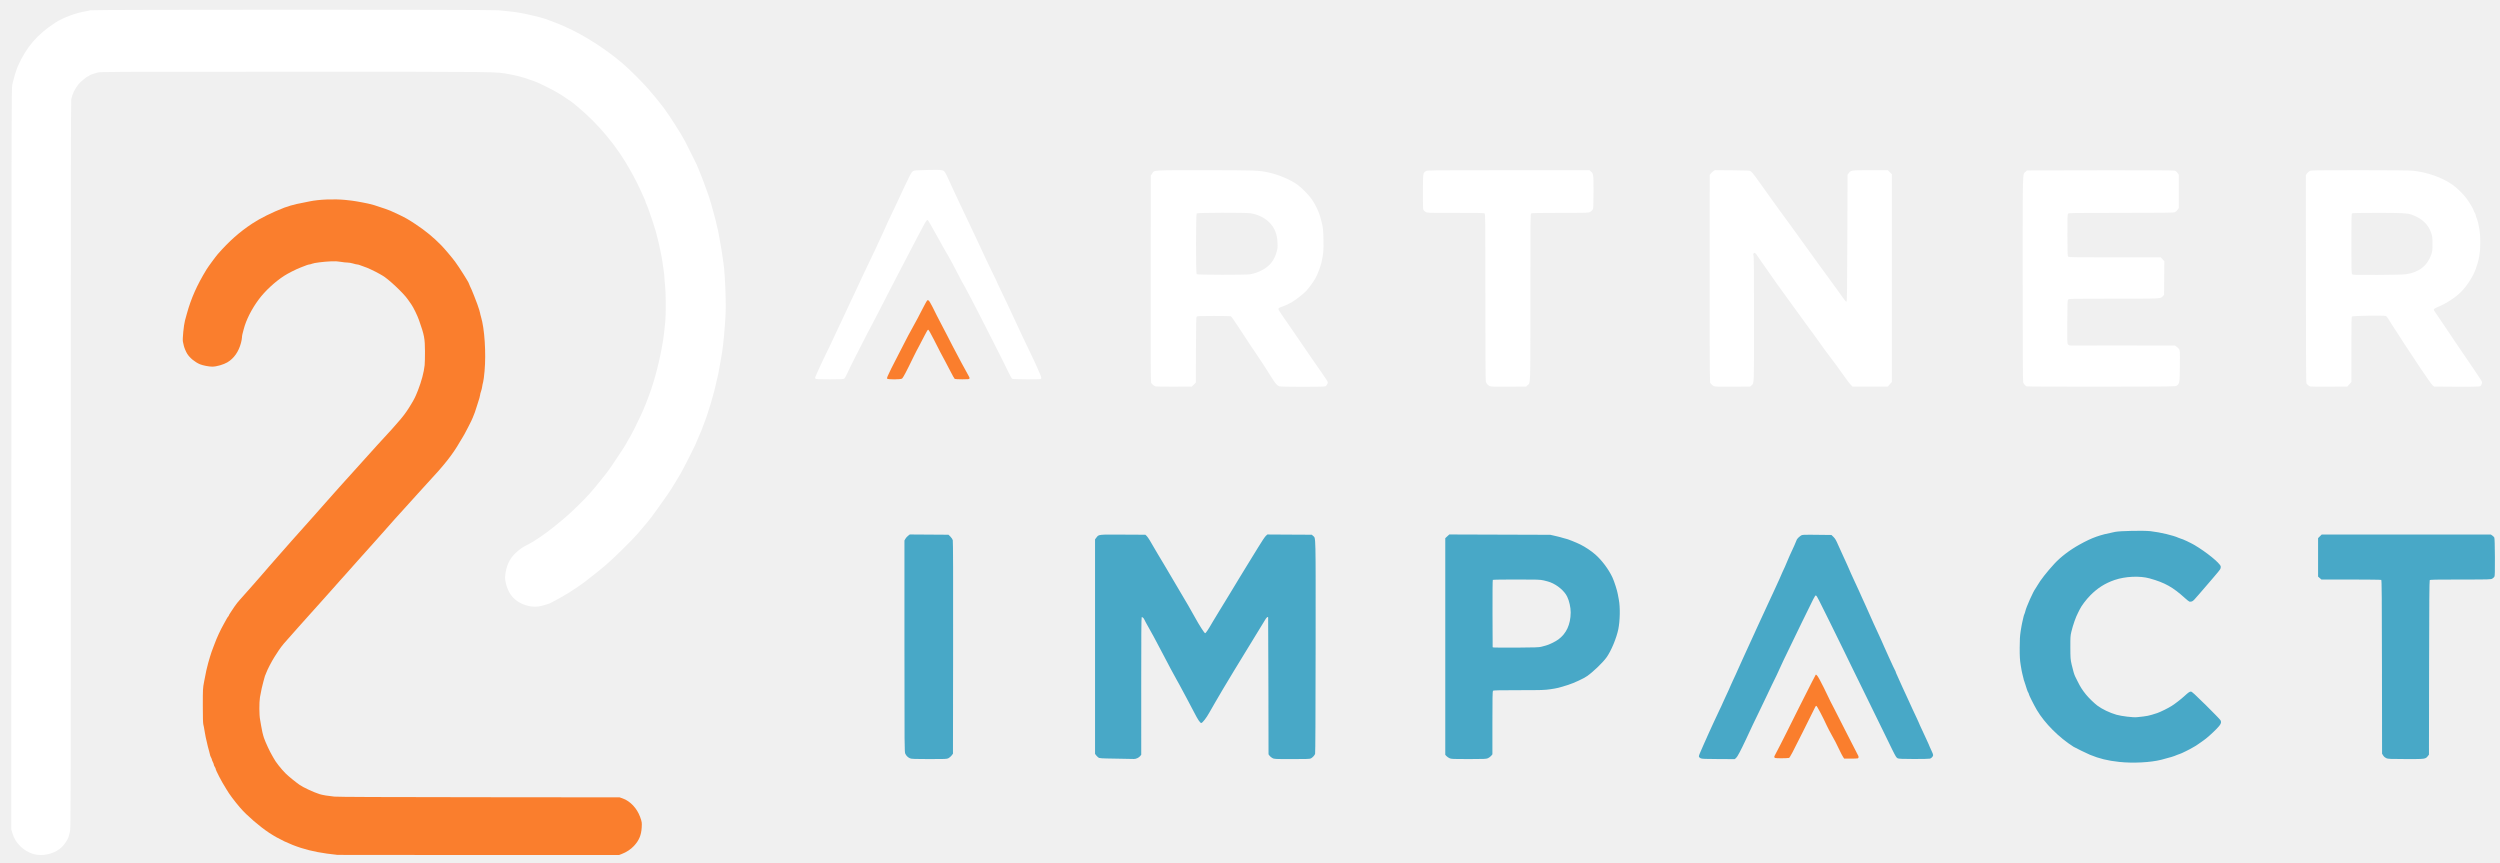
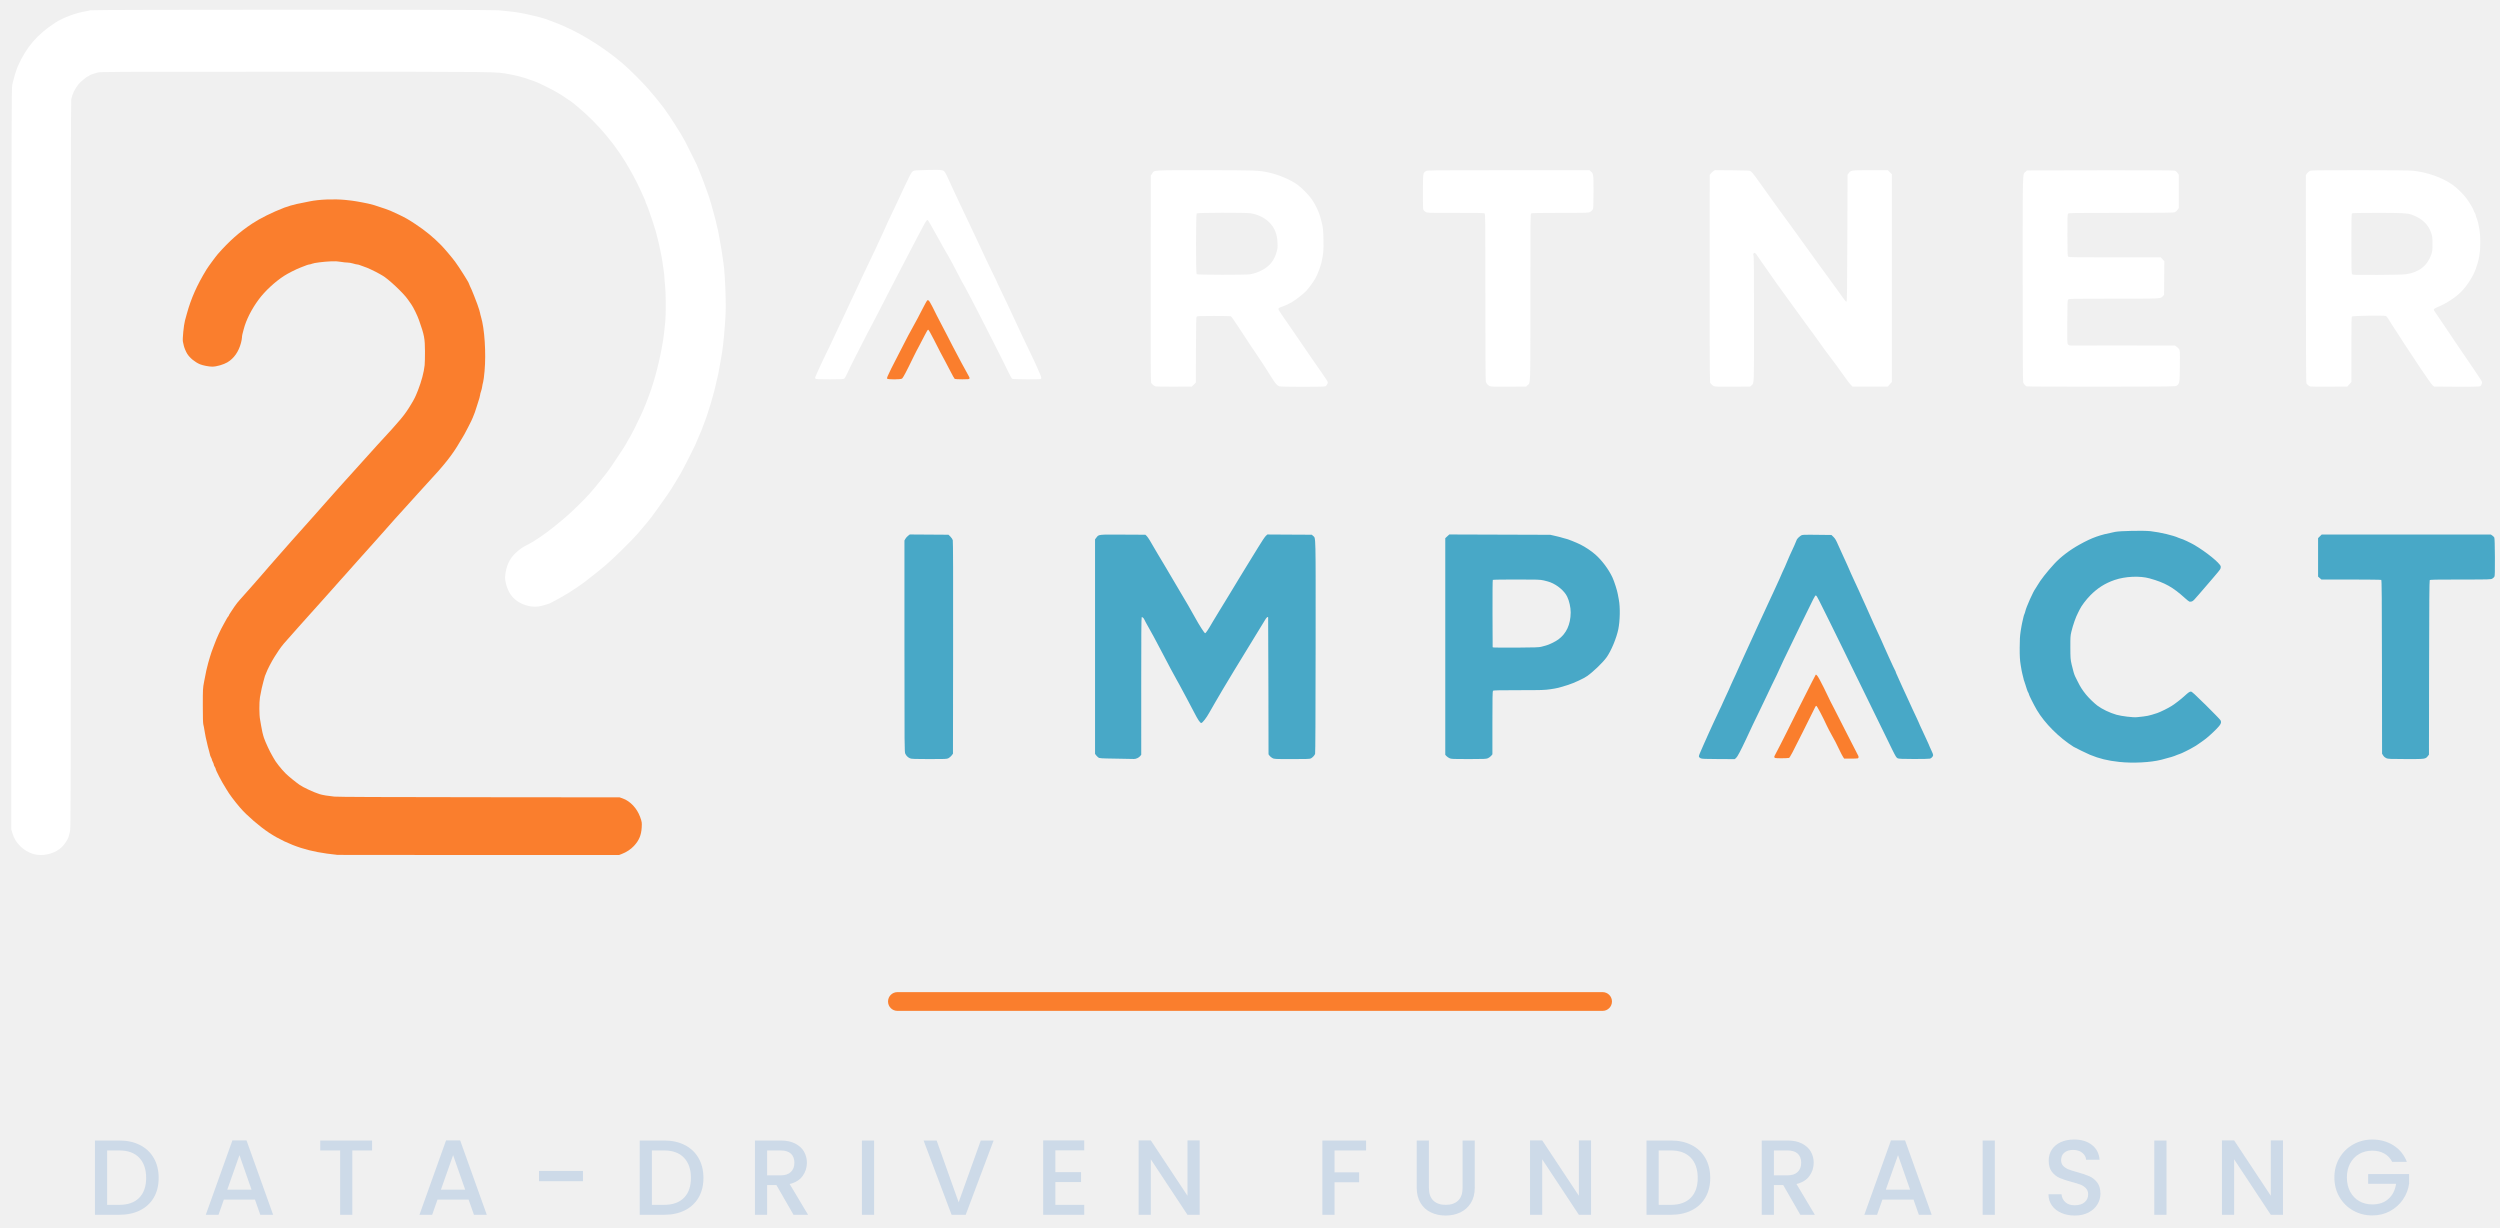
- <svg xmlns="http://www.w3.org/2000/svg" viewBox="98 278 1333 460" width="1333" height="460" role="img" aria-label="Partner2Impact">
+ <svg xmlns="http://www.w3.org/2000/svg" viewBox="98 278 1333 654.729" width="1333" height="654.729" role="img" aria-label="Partner2Impact — Data-Driven Fundraising">
  <path id="wordmark" fill="#FFFFFF" fill-rule="evenodd" d="M117.62 733.75C114.65 733.31 111.50 731.74 109.16 729.52C106.75 727.23 105.52 725.25 104.59 722.15L104.00 720.15L104.06 522.39C104.12 337.94 104.15 324.52 104.55 323.12C104.78 322.30 105.08 321.12 105.22 320.50C105.63 318.65 106.85 314.81 107.48 313.38C112.02 303.12 117.81 296.39 127.50 290.08C131.56 287.43 138.59 284.80 143.67 284.03C144.66 283.87 145.78 283.63 146.17 283.48C147.18 283.09 359.76 283.08 363.62 283.47C365.14 283.62 367.61 283.87 369.12 284.01C372.81 284.35 378.06 285.30 382.62 286.43C383.45 286.64 384.74 286.95 385.50 287.13C386.26 287.31 387.72 287.73 388.75 288.06C390.54 288.65 397.38 291.31 398.22 291.75C398.44 291.87 399.13 292.19 399.75 292.46C409.18 296.58 421.32 304.37 430.12 311.94C433.79 315.11 440.57 321.86 443.60 325.36C450.50 333.34 453.38 337.18 458.12 344.75C459.19 346.47 460.33 348.27 460.63 348.75C460.94 349.23 461.66 350.47 462.23 351.50C462.81 352.53 463.37 353.54 463.49 353.75C463.88 354.42 468.94 364.59 469.47 365.75C470.17 367.30 472.72 373.66 473.13 374.88C473.32 375.43 473.76 376.66 474.12 377.62C476.02 382.68 476.91 385.47 478.23 390.50C478.79 392.63 479.41 394.94 479.61 395.62C479.81 396.31 480.09 397.53 480.23 398.33C480.37 399.13 480.55 399.88 480.63 400.01C480.71 400.13 480.93 401.17 481.12 402.31C481.32 403.44 481.64 405.22 481.84 406.25C482.37 408.97 483.21 414.16 483.38 415.75C483.46 416.51 483.63 417.69 483.76 418.38C484.22 420.93 484.77 429.60 484.91 436.75C485.03 442.89 484.97 445.30 484.53 451.16C483.83 460.43 483.32 464.66 482.12 471.12C481.76 473.05 481.30 475.57 481.10 476.72C480.90 477.87 480.68 478.91 480.61 479.03C480.54 479.14 480.32 480.00 480.14 480.93C478.77 487.71 475.40 498.99 473.03 504.75C472.60 505.78 472.25 506.74 472.25 506.88C472.25 507.01 472.07 507.46 471.86 507.87C471.64 508.28 471.18 509.35 470.83 510.25C470.23 511.76 469.45 513.57 468.63 515.38C467.68 517.47 463.14 526.45 462.18 528.17C461.58 529.24 461.01 530.29 460.91 530.50C460.82 530.71 460.25 531.66 459.65 532.62C459.04 533.59 458.02 535.27 457.37 536.38C455.67 539.25 453.06 543.13 450.03 547.25C449.17 548.42 448.17 549.83 447.80 550.38C447.43 550.92 446.40 552.33 445.52 553.50C444.04 555.45 443.02 556.67 437.83 562.77C435.83 565.12 426.77 574.13 423.52 577.01C422.37 578.04 421.08 579.19 420.65 579.58C419.43 580.70 411.88 586.72 409.25 588.67C407.94 589.64 405.69 591.19 404.25 592.12C402.81 593.04 401.32 594.02 400.95 594.28C400.58 594.54 400.19 594.75 400.10 594.75C400.00 594.75 399.35 595.13 398.65 595.60C397.95 596.06 396.14 597.08 394.62 597.87C393.11 598.65 391.76 599.38 391.62 599.48C391.26 599.76 388.36 600.68 386.50 601.11C383.12 601.90 379.38 601.42 375.88 599.72C371.61 597.67 368.99 594.23 367.73 589.04C367.33 587.41 367.24 586.46 367.35 585.20C367.82 579.96 369.61 575.99 372.86 572.92C375.15 570.75 376.79 569.64 379.88 568.15C382.55 566.86 389.19 562.30 393.39 558.88C400.33 553.22 401.59 552.11 407.12 546.68C411.28 542.60 413.70 539.88 418.40 534.00C422.57 528.80 422.54 528.84 427.09 522.00C430.99 516.15 431.34 515.59 432.50 513.41C432.92 512.60 433.64 511.36 434.09 510.66C434.84 509.46 438.49 502.20 439.74 499.38C440.05 498.69 440.53 497.62 440.81 497.00C441.64 495.18 442.85 492.12 444.18 488.50C447.23 480.19 449.81 470.08 451.49 459.88C451.94 457.09 452.13 455.49 452.75 449.25C453.12 445.52 453.04 433.59 452.62 430.12C452.42 428.48 452.26 426.56 452.25 425.88C452.25 425.19 452.07 423.50 451.86 422.12C451.65 420.75 451.31 418.47 451.12 417.06C450.93 415.65 450.72 414.40 450.65 414.29C450.58 414.18 450.40 413.31 450.25 412.36C449.96 410.51 448.57 404.60 447.70 401.50C447.09 399.30 445.06 393.13 444.13 390.62C443.77 389.66 443.36 388.54 443.22 388.12C443.08 387.71 442.80 387.08 442.61 386.71C442.41 386.35 442.25 385.90 442.25 385.73C442.25 385.55 442.02 384.92 441.75 384.33C441.48 383.74 441.03 382.74 440.75 382.12C440.48 381.51 440.04 380.52 439.78 379.94C438.74 377.60 436.70 373.52 435.64 371.62C435.02 370.52 434.31 369.26 434.07 368.82C427.16 356.28 417.41 344.49 406.12 335.02C404.20 333.41 402.45 332.03 402.24 331.95C402.03 331.87 400.97 331.16 399.87 330.37C396.98 328.29 393.40 326.23 389.00 324.10C387.42 323.33 385.94 322.61 385.71 322.49C384.65 321.94 379.41 320.01 377.38 319.43C373.87 318.43 373.29 318.29 369.72 317.62C362.17 316.19 368.10 316.26 255.41 316.25C153.80 316.24 151.59 316.25 149.88 316.72C147.55 317.35 145.96 317.96 145.48 318.39C145.26 318.59 144.97 318.75 144.82 318.75C144.38 318.75 140.69 321.85 139.87 322.90C137.83 325.52 136.64 327.97 135.99 330.88C135.79 331.79 135.72 384.42 135.74 525.62C135.76 718.79 135.76 719.13 135.26 721.53C134.98 722.85 134.56 724.37 134.31 724.90C133.64 726.40 132.14 728.51 130.95 729.67C127.76 732.77 122.33 734.43 117.62 733.75ZM714.12 484.04C713.28 483.76 712.05 482.71 711.76 482.03C711.57 481.56 711.51 465.47 711.56 426.48L711.62 371.59L712.29 370.58C713.59 368.62 711.61 368.75 740.29 368.75C767.45 368.76 769.20 368.82 774.47 369.98C779.89 371.17 785.88 373.71 789.75 376.45C792.08 378.10 795.96 382.06 797.47 384.31C800.16 388.34 801.81 392.26 802.91 397.25C803.46 399.71 803.57 400.94 803.67 405.75C803.79 411.47 803.63 413.36 802.66 417.75C802.15 420.04 800.53 424.32 799.42 426.32C798.31 428.29 795.86 431.66 794.40 433.21C793.13 434.55 789.66 437.31 787.50 438.69C785.66 439.86 782.95 441.14 781.19 441.66C779.61 442.14 779.33 442.69 780.12 443.78C780.45 444.25 781.03 445.13 781.40 445.75C781.78 446.37 782.27 447.10 782.51 447.38C782.74 447.65 784.19 449.73 785.72 452.00C787.26 454.27 789.69 457.81 791.12 459.88C792.55 461.94 794.94 465.42 796.42 467.62C797.91 469.82 800.67 473.80 802.56 476.47C804.45 479.13 806.00 481.53 806.00 481.80C806.00 482.60 805.26 483.76 804.60 484.01C803.70 484.35 780.99 484.33 780.08 483.98C778.94 483.55 778.08 482.56 776.07 479.38C775.03 477.73 773.82 475.81 773.38 475.12C772.93 474.44 771.77 472.64 770.80 471.12C769.82 469.61 768.81 468.09 768.55 467.75C767.95 466.97 761.90 457.85 757.79 451.53C756.09 448.92 754.52 446.71 754.29 446.63C754.06 446.54 749.95 446.47 745.15 446.47C738.15 446.48 736.35 446.54 736.08 446.81C735.80 447.09 735.73 450.32 735.68 464.57L735.62 481.99L734.56 483.06L733.49 484.12L724.06 484.16C718.87 484.18 714.40 484.13 714.12 484.04ZM892.38 483.90C891.36 483.45 890.54 482.51 890.24 481.48C890.08 480.93 890.00 464.68 890.00 436.38C890.01 394.46 889.99 392.11 889.57 391.81C889.23 391.55 885.96 391.49 874.06 391.51C859.05 391.53 858.98 391.53 858.11 390.99C857.63 390.70 857.11 390.21 856.95 389.92C856.74 389.53 856.67 386.80 856.70 380.14C856.75 369.99 856.72 370.22 858.33 369.24C859.11 368.76 859.95 368.75 902.29 368.75L945.46 368.75L946.20 369.37C947.64 370.58 947.70 371.02 947.66 380.50C947.63 388.45 947.59 389.18 947.16 389.81C946.91 390.18 946.33 390.72 945.88 391.00C945.09 391.49 944.67 391.50 930.02 391.50C920.12 391.50 914.80 391.59 914.48 391.76C914.01 392.01 914.00 392.78 914.00 436.52C914.00 485.20 914.11 481.88 912.51 483.38L911.72 484.12L902.42 484.18C895.05 484.23 892.97 484.17 892.38 483.90ZM1011.86 483.90C1011.44 483.72 1010.81 483.22 1010.46 482.80L1009.82 482.04L1009.67 475.21C1009.60 471.45 1009.55 446.53 1009.58 419.83L1009.62 371.29L1010.15 370.58C1010.44 370.19 1011.05 369.62 1011.51 369.30L1012.36 368.73L1021.62 368.80C1030.22 368.87 1030.92 368.91 1031.57 369.35C1032.27 369.82 1034.60 372.91 1039.14 379.38C1039.82 380.34 1041.33 382.46 1042.50 384.08C1043.67 385.70 1045.24 387.90 1046.00 388.97C1047.76 391.45 1051.71 396.85 1052.40 397.71C1052.84 398.25 1060.04 408.24 1062.80 412.12C1063.19 412.68 1064.13 413.97 1064.88 415.00C1065.64 416.03 1066.44 417.16 1066.68 417.50C1067.11 418.14 1069.58 421.53 1071.87 424.62C1072.59 425.59 1074.17 427.76 1075.40 429.46C1076.62 431.15 1078.05 433.12 1078.57 433.83C1079.09 434.54 1080.11 435.97 1080.83 437.00C1081.55 438.03 1082.31 438.88 1082.51 438.88C1082.83 438.88 1082.89 434.55 1083.00 405.00L1083.12 371.12L1083.73 370.32C1084.90 368.76 1084.99 368.75 1095.26 368.75L1104.57 368.75L1105.66 369.84L1106.75 370.93L1106.75 426.29L1106.75 481.64L1105.66 482.88L1104.56 484.12L1095.16 484.12L1085.76 484.12L1084.89 483.25C1084.41 482.77 1083.25 481.29 1082.32 479.96C1079.90 476.50 1074.83 469.57 1073.76 468.25C1073.26 467.63 1072.29 466.35 1071.61 465.40C1070.93 464.45 1069.98 463.13 1069.50 462.48C1069.02 461.82 1067.33 459.47 1065.75 457.25C1064.17 455.03 1061.62 451.55 1060.08 449.51C1058.54 447.46 1056.12 444.12 1054.69 442.08C1053.26 440.04 1051.18 437.18 1050.08 435.72C1048.26 433.32 1042.73 425.54 1039.70 421.12C1039.05 420.16 1037.94 418.59 1037.24 417.62C1036.55 416.66 1035.56 415.23 1035.05 414.44C1034.02 412.84 1033.59 412.56 1033.04 413.11C1032.73 413.41 1032.72 413.60 1032.96 414.13C1033.18 414.61 1033.25 423.08 1033.25 448.15C1033.25 484.39 1033.34 482.14 1031.88 483.50L1031.21 484.12L1021.92 484.18C1014.57 484.23 1012.47 484.17 1011.86 483.90ZM1178.62 484.01C1177.94 483.73 1177.09 482.77 1176.77 481.92C1176.58 481.43 1176.50 464.68 1176.50 426.60C1176.50 366.84 1176.39 371.13 1177.99 369.62L1178.78 368.88L1217.70 368.80C1244.24 368.75 1256.91 368.81 1257.53 368.99C1258.15 369.17 1258.64 369.56 1259.09 370.24L1259.75 371.24L1259.75 380.06L1259.75 388.88L1259.10 389.84C1258.74 390.37 1258.07 390.95 1257.61 391.15C1256.90 391.44 1252.30 391.50 1228.92 391.50C1202.71 391.50 1201.06 391.53 1200.70 391.94C1200.37 392.32 1200.32 393.87 1200.35 403.46C1200.37 414.06 1200.40 414.56 1200.85 414.89C1201.25 415.18 1205.22 415.24 1225.72 415.22L1250.11 415.20L1251.06 416.23L1252.02 417.25L1251.95 426.23L1251.88 435.21L1251.25 435.88C1249.90 437.32 1251.31 437.25 1225.26 437.25C1202.34 437.25 1201.23 437.27 1200.79 437.71C1200.37 438.13 1200.33 438.91 1200.28 449.69C1200.22 461.17 1200.22 461.22 1200.75 461.75C1201.11 462.11 1201.55 462.27 1202.08 462.23C1202.52 462.20 1215.21 462.19 1230.28 462.21L1257.68 462.25L1258.50 462.81C1258.96 463.12 1259.56 463.69 1259.85 464.08C1260.36 464.77 1260.37 465.00 1260.30 473.08C1260.22 482.18 1260.16 482.52 1258.67 483.61C1257.96 484.12 1257.94 484.13 1218.54 484.17C1196.86 484.20 1178.90 484.13 1178.62 484.01ZM1329.75 484.07C1329.11 483.82 1328.14 482.99 1327.82 482.42C1327.59 482.00 1327.52 469.48 1327.51 426.60L1327.50 371.32L1328.06 370.50C1328.37 370.05 1329.02 369.47 1329.50 369.21C1330.33 368.77 1331.53 368.75 1356.02 368.75C1372.45 368.75 1382.64 368.85 1384.39 369.02C1392.04 369.77 1400.17 372.62 1405.62 376.46C1408.10 378.20 1411.46 381.51 1413.28 384.00C1414.80 386.09 1417.00 389.80 1417.00 390.30C1417.00 390.48 1417.23 390.96 1417.50 391.38C1417.77 391.79 1418.00 392.29 1418.00 392.50C1418.00 392.70 1418.21 393.43 1418.48 394.12C1419.85 397.74 1420.49 401.89 1420.50 407.11C1420.50 412.55 1419.82 416.64 1418.13 421.25C1416.61 425.39 1413.70 430.01 1410.51 433.35C1407.49 436.49 1402.50 439.76 1397.69 441.76C1395.55 442.65 1395.34 443.02 1396.27 444.21C1396.56 444.58 1397.49 445.94 1398.34 447.25C1399.20 448.56 1400.33 450.24 1400.87 451.00C1401.73 452.22 1406.48 459.27 1407.12 460.30C1407.26 460.52 1407.94 461.53 1408.64 462.54C1411.99 467.41 1414.71 471.40 1415.50 472.61C1415.98 473.35 1417.28 475.26 1418.38 476.86C1419.47 478.46 1420.65 480.23 1420.98 480.80C1421.55 481.77 1421.56 481.87 1421.21 482.84C1420.88 483.73 1420.70 483.89 1419.85 484.07C1419.32 484.18 1413.70 484.24 1407.36 484.20L1395.85 484.12L1395.08 483.50C1394.66 483.16 1391.80 479.11 1388.72 474.51C1385.64 469.91 1383.07 466.03 1383.00 465.89C1382.93 465.74 1382.31 464.80 1381.62 463.78C1380.94 462.77 1380.26 461.76 1380.12 461.53C1379.56 460.63 1378.84 459.51 1377.37 457.25C1373.49 451.31 1372.03 449.04 1371.38 447.92C1371.00 447.25 1370.40 446.61 1370.06 446.48C1369.10 446.11 1352.59 446.36 1352.12 446.75C1351.80 447.02 1351.75 449.30 1351.75 464.38L1351.75 481.70L1350.65 482.91L1349.56 484.12L1339.84 484.17C1334.50 484.20 1329.96 484.16 1329.75 484.07ZM532.75 479.87C532.48 479.55 532.63 479.07 533.57 477.06C534.20 475.72 535.11 473.73 535.58 472.62C536.06 471.52 537.29 468.94 538.31 466.88C540.26 462.95 540.63 462.17 543.37 456.25C545.06 452.61 546.00 450.63 548.59 445.18C549.37 443.57 550.00 442.20 550.00 442.14C550.00 442.08 550.91 440.14 552.02 437.83C553.13 435.52 554.24 433.18 554.49 432.62C556.55 428.09 559.75 421.29 562.60 415.42C563.92 412.70 565.00 410.43 565.00 410.38C565.00 410.33 565.57 409.07 566.27 407.58C566.97 406.09 567.80 404.31 568.12 403.62C568.43 402.94 569.04 401.62 569.47 400.70C569.90 399.78 570.25 398.97 570.25 398.91C570.25 398.78 572.23 394.53 574.00 390.88C574.66 389.50 575.55 387.64 575.96 386.75C578.57 381.07 581.88 374.08 583.12 371.64C583.80 370.29 584.37 369.50 584.88 369.21C585.53 368.83 586.59 368.75 592.69 368.63C600.69 368.47 601.05 368.53 602.06 370.17C602.38 370.69 603.01 371.97 603.47 373.00C604.40 375.12 604.69 375.78 606.51 379.62C608.20 383.21 609.22 385.39 610.44 388.00C610.99 389.17 612.17 391.64 613.06 393.50C613.96 395.36 615.43 398.45 616.32 400.38C617.22 402.30 618.68 405.39 619.56 407.25C621.50 411.30 622.06 412.50 623.75 416.25C624.47 417.83 625.76 420.53 626.63 422.25C628.20 425.37 630.25 429.70 630.25 429.91C630.25 430.02 633.01 435.78 635.14 440.12C635.74 441.36 636.90 443.84 637.72 445.62C640.46 451.64 644.67 460.58 647.37 466.12C648.84 469.15 650.50 472.69 651.05 474.00C651.60 475.31 652.32 476.98 652.65 477.72C653.35 479.28 653.40 479.89 652.85 480.10C652.15 480.37 638.25 480.27 637.73 479.99C637.47 479.85 636.61 478.36 635.82 476.68C635.03 475.00 633.27 471.43 631.90 468.75C630.54 466.07 627.60 460.27 625.38 455.88C623.16 451.48 620.60 446.47 619.70 444.75C618.81 443.03 616.92 439.39 615.52 436.66C614.12 433.94 612.69 431.25 612.34 430.69C611.43 429.25 610.79 428.05 607.81 422.25C606.36 419.43 604.74 416.41 604.21 415.54C603.68 414.66 603.25 413.89 603.25 413.83C603.25 413.76 603.04 413.40 602.78 413.04C602.53 412.67 601.84 411.48 601.25 410.38C600.66 409.27 599.16 406.57 597.91 404.38C596.67 402.18 595.06 399.32 594.34 398.03C593.62 396.74 592.92 395.57 592.78 395.43C592.35 395.00 591.83 395.65 590.33 398.47C589.56 399.93 588.04 402.79 586.95 404.83C585.87 406.88 583.78 410.87 582.32 413.71C580.86 416.55 579.23 419.66 578.71 420.62C578.18 421.59 576.83 424.18 575.72 426.38C574.60 428.57 572.97 431.73 572.09 433.38C571.22 435.02 569.03 439.30 567.22 442.88C565.42 446.45 563.52 450.11 563.00 451.00C562.14 452.50 560.14 456.36 553.58 469.25C552.21 471.93 550.54 475.35 549.87 476.84C549.19 478.33 548.41 479.71 548.14 479.90C547.74 480.18 546.20 480.25 540.35 480.25C534.13 480.25 533.01 480.19 532.75 479.87ZM1380.88 424.23C1387.84 423.19 1392.28 419.71 1394.37 413.66C1394.93 412.03 1395.00 411.45 1395.00 408.08C1395.00 404.74 1394.93 404.10 1394.37 402.39C1392.82 397.63 1389.38 394.39 1383.75 392.41C1381.57 391.64 1378.74 391.50 1365.53 391.50C1355.61 391.50 1352.28 391.57 1352.05 391.80C1351.82 392.03 1351.75 395.94 1351.75 407.87C1351.75 420.88 1351.81 423.73 1352.10 424.13C1352.43 424.61 1352.76 424.62 1365.66 424.58C1374.36 424.54 1379.56 424.42 1380.88 424.23ZM764.64 424.24C769.30 423.41 773.73 420.95 776.03 417.89C777.28 416.24 778.12 414.46 778.76 412.10C779.21 410.45 779.28 409.68 779.17 407.38C778.98 403.25 777.87 400.10 775.70 397.56C773.06 394.46 769.31 392.45 764.84 391.72C762.29 391.31 736.59 391.37 736.08 391.79C735.62 392.17 735.59 423.74 736.05 424.20C736.44 424.59 762.43 424.63 764.64 424.24Z" />
  <path id="impact" fill="#48A8C7" fill-rule="evenodd" d="M1228.03 684.26C1221.78 683.58 1217.36 682.50 1212.38 680.45C1210.93 679.85 1204.36 676.66 1203.63 676.19C1195.83 671.25 1188.18 663.58 1184.04 656.56C1182.48 653.90 1179.75 648.46 1179.75 648.00C1179.75 647.78 1179.64 647.49 1179.51 647.36C1179.24 647.09 1178.44 644.86 1177.86 642.79C1177.66 642.06 1177.40 641.27 1177.28 641.04C1177.16 640.81 1176.99 640.17 1176.89 639.62C1176.79 639.08 1176.56 638.12 1176.36 637.50C1176.17 636.88 1175.76 634.74 1175.45 632.75C1174.99 629.78 1174.89 628.11 1174.90 623.50C1174.91 618.97 1175.01 617.17 1175.46 614.25C1175.77 612.26 1176.18 610.06 1176.37 609.38C1176.56 608.69 1176.80 607.67 1176.89 607.12C1176.99 606.58 1177.21 605.84 1177.38 605.50C1177.55 605.16 1177.77 604.48 1177.88 604.00C1178.35 601.75 1182.18 593.19 1183.36 591.75C1183.53 591.54 1183.98 590.81 1184.37 590.12C1185.87 587.44 1189.43 582.89 1193.41 578.57C1196.75 574.94 1201.62 571.24 1206.88 568.33C1213.60 564.61 1217.42 563.25 1225.75 561.60C1228.49 561.05 1241.07 560.81 1244.69 561.23C1249.96 561.84 1256.77 563.46 1259.64 564.78C1260.20 565.04 1260.78 565.25 1260.92 565.25C1261.43 565.25 1266.15 567.46 1268.09 568.61C1274.49 572.40 1281.66 578.23 1282.08 579.98C1282.16 580.31 1282.07 580.93 1281.89 581.35C1281.71 581.78 1279.73 584.21 1277.50 586.75C1275.26 589.29 1272.10 592.98 1270.46 594.93C1268.17 597.66 1267.29 598.54 1266.67 598.70C1266.23 598.82 1265.67 598.86 1265.43 598.80C1265.18 598.74 1264.11 597.90 1263.05 596.93C1256.59 591.07 1252.35 588.69 1244.25 586.42C1238.99 584.94 1231.21 585.29 1225.50 587.25C1220.40 589.01 1216.48 591.49 1212.60 595.40C1210.27 597.76 1207.77 601.08 1206.85 603.05C1206.64 603.50 1206.25 604.27 1206.00 604.75C1204.82 606.96 1203.38 611.06 1202.47 614.75C1201.94 616.92 1201.89 617.65 1201.91 623.25C1201.93 628.90 1201.98 629.60 1202.58 632.25C1203.23 635.16 1204.02 637.84 1204.47 638.67C1204.60 638.92 1205.21 640.14 1205.82 641.38C1207.20 644.19 1208.31 645.92 1210.24 648.32C1211.59 650.01 1214.61 652.94 1216.25 654.18C1218.78 656.09 1222.97 658.10 1226.50 659.10C1229.20 659.87 1235.36 660.61 1237.36 660.41C1242.97 659.85 1243.63 659.72 1248.25 658.20C1249.94 657.64 1254.17 655.54 1256.05 654.33C1257.90 653.14 1260.97 650.76 1262.58 649.28C1264.80 647.23 1265.49 646.75 1266.21 646.75C1266.71 646.75 1268.42 648.31 1274.24 654.06C1278.30 658.08 1281.78 661.67 1281.97 662.04C1282.63 663.30 1282.18 664.28 1279.80 666.71C1277.46 669.10 1274.38 671.83 1272.83 672.86C1272.30 673.21 1271.09 674.06 1270.13 674.75C1269.16 675.44 1268.30 676.00 1268.20 676.00C1268.10 676.00 1267.61 676.28 1267.11 676.62C1266.09 677.31 1260.65 680.00 1260.26 680.00C1260.13 680.00 1259.53 680.21 1258.94 680.47C1256.97 681.33 1255.48 681.78 1250.39 683.10C1244.78 684.55 1235.26 685.04 1228.03 684.26ZM583.25 682.35C582.12 681.86 581.32 681.10 580.73 679.95C580.26 679.04 580.25 677.57 580.25 622.61L580.25 566.19L580.77 565.28C581.05 564.78 581.69 564.06 582.19 563.68L583.10 562.98L593.41 563.05L603.73 563.12L604.75 564.12C605.31 564.67 605.88 565.51 606.02 566.00C606.19 566.58 606.25 585.71 606.20 623.38L606.12 679.88L605.40 680.83C604.99 681.35 604.24 682.00 603.72 682.27C602.83 682.72 602.18 682.75 593.45 682.74C585.69 682.73 583.98 682.67 583.25 682.35ZM693.08 682.51C684.70 682.38 684.25 682.35 683.60 681.86C683.22 681.58 682.67 681.03 682.39 680.65L681.88 679.96L681.88 622.77L681.88 565.59L682.58 564.67C683.91 562.92 683.41 562.98 696.73 563.06L708.71 563.12L709.38 563.75C709.75 564.09 710.50 565.16 711.06 566.12C713.28 569.98 717.16 576.53 718.83 579.25C719.79 580.83 722.02 584.60 723.77 587.62C725.52 590.65 727.55 594.08 728.27 595.25C729.64 597.46 733.42 604.00 735.19 607.25C737.44 611.36 740.18 615.62 740.57 615.62C740.95 615.62 742.26 613.68 744.52 609.73C745.04 608.82 746.50 606.40 747.77 604.35C749.04 602.30 750.62 599.73 751.28 598.62C752.86 595.97 754.18 593.80 755.27 592.06C755.76 591.27 757.27 588.77 758.63 586.50C759.98 584.23 762.16 580.69 763.45 578.62C764.75 576.56 767.21 572.57 768.91 569.75C770.61 566.93 772.40 564.26 772.88 563.81L773.76 562.99L785.61 563.06L797.46 563.12L798.14 563.75C799.62 565.12 799.53 561.00 799.49 622.70C799.46 658.19 799.36 679.59 799.21 679.99C798.91 680.79 797.83 681.94 796.95 682.40C796.40 682.68 794.48 682.75 786.82 682.75C777.51 682.74 777.36 682.73 776.40 682.18C775.86 681.88 775.19 681.31 774.90 680.92L774.38 680.21L774.31 643.79C774.27 623.76 774.21 607.27 774.17 607.14C774.01 606.65 773.26 607.27 772.61 608.42C772.23 609.08 770.49 611.93 768.74 614.75C767.00 617.57 764.10 622.29 762.32 625.25C760.53 628.21 757.56 633.07 755.72 636.06C753.88 639.05 751.38 643.22 750.16 645.31C748.93 647.41 747.07 650.59 746.02 652.38C744.96 654.16 743.51 656.70 742.78 658.02C741.28 660.76 739.14 663.50 738.51 663.50C737.90 663.50 736.69 661.70 734.76 657.92C733.84 656.11 731.96 652.54 730.58 650.00C729.20 647.46 727.53 644.36 726.88 643.12C726.22 641.89 725.60 640.76 725.49 640.62C725.18 640.21 720.07 630.65 717.81 626.25C716.64 623.98 715.14 621.14 714.47 619.94C713.80 618.74 713.25 617.71 713.25 617.64C713.25 617.58 712.14 615.58 710.79 613.20C709.43 610.82 708.25 608.64 708.16 608.35C707.95 607.69 707.12 606.92 706.76 607.04C706.56 607.10 706.49 617.53 706.50 643.78L706.51 680.42L705.96 681.12C705.29 681.98 703.63 682.76 702.62 682.69C702.21 682.66 697.92 682.58 693.08 682.51ZM870.88 682.28C870.33 682.02 869.59 681.51 869.25 681.14L868.62 680.46L868.62 622.71L868.62 564.96L869.69 563.97L870.76 562.98L897.69 563.07L924.62 563.16L927.50 563.81C929.08 564.17 930.87 564.64 931.47 564.86C932.07 565.07 932.72 565.25 932.90 565.25C933.46 565.25 938.47 567.24 940.62 568.32C943.34 569.67 946.41 571.73 948.63 573.67C952.13 576.74 955.71 581.53 957.73 585.84C958.73 587.99 960.29 592.85 960.63 594.88C960.72 595.42 960.95 596.69 961.15 597.69C961.94 601.71 961.81 609.03 960.87 613.57C959.88 618.32 957.08 625.03 954.66 628.44C952.68 631.23 947.65 636.09 944.25 638.49C942.41 639.80 937.16 642.23 934.08 643.20C929.10 644.77 928.34 644.96 924.74 645.49C921.69 645.95 920.12 646.00 907.86 646.00C897.69 646.00 894.28 646.07 894.05 646.30C893.82 646.53 893.75 650.67 893.75 663.41L893.75 680.21L893.07 681.02C892.70 681.46 891.93 682.03 891.37 682.28C890.45 682.68 889.46 682.73 881.11 682.74C872.63 682.74 871.79 682.71 870.88 682.28ZM1004.79 682.32C1004.36 682.11 1003.95 681.74 1003.87 681.50C1003.80 681.25 1003.96 680.56 1004.23 679.96C1004.50 679.36 1005.48 677.13 1006.39 675.00C1007.31 672.87 1008.57 670.06 1009.18 668.75C1009.80 667.44 1010.96 664.91 1011.76 663.12C1012.55 661.34 1013.78 658.72 1014.48 657.30C1015.18 655.89 1015.75 654.69 1015.75 654.64C1015.75 654.58 1016.27 653.43 1016.90 652.08C1017.53 650.73 1018.25 649.17 1018.49 648.62C1018.74 648.08 1019.35 646.75 1019.85 645.68C1020.34 644.61 1020.75 643.67 1020.75 643.60C1020.75 643.53 1021.27 642.38 1021.90 641.05C1022.53 639.71 1023.27 638.15 1023.53 637.56C1023.79 636.98 1024.21 636.02 1024.47 635.44C1024.73 634.85 1025.23 633.76 1025.57 633.00C1025.92 632.24 1026.65 630.61 1027.20 629.38C1027.74 628.14 1028.49 626.51 1028.86 625.75C1029.23 624.99 1030.15 622.99 1030.90 621.30C1031.66 619.61 1032.83 617.04 1033.51 615.60C1034.19 614.16 1034.75 612.92 1034.75 612.86C1034.75 612.80 1035.42 611.33 1036.25 609.60C1037.08 607.87 1037.75 606.42 1037.75 606.36C1037.75 606.31 1038.15 605.44 1038.64 604.44C1039.13 603.44 1040.10 601.33 1040.80 599.75C1041.50 598.17 1042.89 595.19 1043.88 593.12C1044.87 591.06 1046.21 588.14 1046.85 586.62C1047.50 585.11 1048.18 583.54 1048.37 583.12C1048.56 582.71 1049.18 581.38 1049.74 580.17C1050.29 578.96 1050.75 577.89 1050.75 577.79C1050.75 577.59 1053.16 572.19 1054.73 568.88C1055.25 567.77 1055.74 566.59 1055.84 566.25C1056.03 565.52 1056.81 564.62 1058.01 563.75C1058.98 563.05 1058.77 563.06 1069.33 563.19L1074.53 563.25L1075.62 564.31C1076.46 565.12 1077.01 566.06 1077.96 568.25C1078.64 569.83 1079.82 572.46 1080.60 574.08C1081.37 575.71 1082.00 577.08 1082.00 577.13C1082.00 577.18 1082.45 578.18 1083.00 579.34C1083.55 580.51 1084.00 581.53 1084.00 581.60C1084.00 581.67 1084.41 582.61 1084.90 583.68C1085.40 584.75 1086.03 586.13 1086.30 586.75C1086.58 587.37 1087.23 588.77 1087.75 589.88C1088.27 590.98 1089.00 592.55 1089.36 593.38C1089.73 594.20 1090.18 595.21 1090.36 595.62C1090.55 596.04 1090.93 596.88 1091.21 597.50C1091.48 598.12 1092.18 599.64 1092.75 600.88C1093.98 603.54 1094.44 604.57 1095.37 606.75C1095.76 607.64 1096.46 609.22 1096.93 610.25C1097.41 611.28 1098.00 612.58 1098.25 613.12C1098.50 613.67 1099.12 615.02 1099.63 616.12C1100.13 617.23 1100.81 618.69 1101.12 619.38C1101.44 620.06 1102.21 621.81 1102.83 623.25C1103.45 624.69 1104.52 627.06 1105.19 628.50C1105.87 629.94 1106.85 632.08 1107.37 633.25C1107.89 634.42 1108.41 635.48 1108.53 635.61C1108.65 635.74 1108.75 635.99 1108.75 636.15C1108.75 636.32 1109.26 637.53 1109.88 638.83C1110.49 640.14 1111.00 641.27 1111.00 641.33C1111.00 641.40 1111.63 642.79 1112.39 644.42C1113.82 647.44 1114.19 648.26 1115.37 650.88C1116.71 653.86 1117.08 654.65 1117.88 656.38C1118.32 657.34 1119.21 659.21 1119.84 660.54C1120.48 661.87 1121.00 663.02 1121.00 663.09C1121.00 663.22 1122.16 665.77 1123.86 669.38C1124.32 670.34 1124.91 671.63 1125.19 672.25C1125.47 672.87 1125.99 674.01 1126.35 674.80C1126.71 675.58 1127.00 676.29 1127.00 676.37C1127.00 676.45 1127.39 677.31 1127.88 678.28C1128.36 679.26 1128.75 680.30 1128.75 680.61C1128.75 681.25 1127.95 682.19 1127.12 682.50C1126.80 682.62 1122.96 682.71 1118.58 682.70C1112.31 682.68 1110.46 682.60 1109.84 682.33C1109.18 682.03 1108.74 681.32 1106.93 677.67C1105.76 675.31 1104.10 671.91 1103.25 670.12C1101.00 665.42 1096.59 656.40 1091.63 646.38C1089.24 641.56 1086.71 636.39 1085.99 634.88C1085.28 633.36 1083.11 628.92 1081.18 625.00C1079.25 621.08 1076.10 614.67 1074.18 610.75C1072.26 606.83 1070.36 603.01 1069.96 602.25C1069.56 601.49 1068.65 599.67 1067.93 598.20C1067.03 596.34 1066.49 595.51 1066.19 595.51C1065.76 595.50 1065.59 595.82 1058.44 610.50C1052.46 622.76 1051.05 625.68 1048.97 630.07C1047.75 632.65 1046.75 634.82 1046.75 634.88C1046.75 635.05 1044.47 639.83 1042.61 643.55C1041.74 645.30 1040.67 647.55 1040.24 648.55C1039.80 649.56 1038.12 653.08 1036.49 656.39C1034.87 659.70 1033.13 663.30 1032.62 664.39C1030.82 668.29 1030.41 669.16 1029.07 672.00C1026.01 678.50 1024.38 681.56 1023.67 682.16L1022.93 682.77L1014.25 682.73C1007.11 682.70 1005.42 682.63 1004.79 682.32ZM1370.35 682.26C1369.71 681.97 1369.10 681.44 1368.72 680.84L1368.12 679.88L1368.06 633.64C1368.02 596.86 1367.94 587.37 1367.69 587.21C1367.52 587.10 1360.26 587.01 1351.57 587.00L1335.77 587.00L1334.88 586.22L1334.00 585.45L1334.00 575.19L1334.00 564.94L1334.97 563.97L1335.94 563.00L1381.02 563.00L1426.09 563.00L1426.91 563.56C1427.36 563.86 1427.84 564.37 1427.98 564.67C1428.13 565.01 1428.25 569.05 1428.28 575.05C1428.32 582.46 1428.26 585.02 1428.03 585.45C1427.86 585.77 1427.36 586.25 1426.92 586.51C1426.15 586.98 1425.53 587.00 1409.97 587.00C1396.75 587.00 1393.76 587.06 1393.53 587.34C1393.33 587.58 1393.24 600.40 1393.19 634.03L1393.12 680.40L1392.50 681.17C1391.23 682.75 1391.21 682.75 1380.80 682.73C1372.24 682.72 1371.28 682.67 1370.35 682.26ZM919.79 622.86C920.52 622.65 921.69 622.34 922.38 622.16C924.02 621.73 927.31 620.13 928.88 618.98C933.20 615.84 935.44 610.95 935.49 604.56C935.50 601.88 934.72 598.38 933.60 596.09C932.12 593.08 928.40 589.92 924.64 588.48C923.95 588.21 922.38 587.76 921.17 587.49C919.13 587.03 918.03 586.99 906.57 586.99C899.75 586.99 894.07 587.08 893.96 587.19C893.84 587.31 893.78 595.44 893.81 605.25L893.88 623.10L894.45 623.24C894.77 623.31 900.30 623.34 906.74 623.31C916.24 623.25 918.70 623.17 919.79 622.86Z" />
  <path id="accent" fill="#FA7E2D" fill-rule="evenodd" d="M278.00 733.83C269.88 732.99 264.11 731.89 258.50 730.11C252.50 728.20 246.66 725.44 241.58 722.10C236.50 718.77 229.56 712.77 226.11 708.75C222.96 705.08 220.14 701.30 218.87 699.06C218.66 698.68 218.29 698.07 218.05 697.71C216.19 694.81 213.00 688.66 213.00 687.97C213.00 687.78 212.77 687.29 212.50 686.88C212.23 686.46 212.00 685.93 212.00 685.69C212.00 685.45 211.78 684.83 211.50 684.32C211.22 683.80 211.00 683.24 211.00 683.07C211.00 682.89 210.78 682.33 210.50 681.82C210.22 681.30 210.00 680.72 210.00 680.52C210.00 680.32 209.79 679.48 209.53 678.64C209.09 677.24 208.67 675.50 207.64 670.88C207.42 669.91 207.13 668.28 206.99 667.25C206.85 666.22 206.60 664.92 206.43 664.38C206.23 663.68 206.14 660.63 206.14 654.25C206.14 645.38 206.16 645.02 206.82 641.50C207.75 636.51 208.37 633.70 209.01 631.50C209.31 630.47 209.70 629.12 209.88 628.50C210.30 627.00 211.17 624.47 211.60 623.45C211.79 623.00 212.19 621.95 212.49 621.12C213.60 618.09 215.63 613.70 217.11 611.12C217.43 610.58 218.07 609.41 218.53 608.54C218.99 607.67 219.51 606.84 219.69 606.70C219.86 606.56 220.00 606.33 220.00 606.20C220.00 606.06 220.43 605.32 220.96 604.54C221.49 603.76 222.47 602.29 223.14 601.27C223.81 600.25 225.16 598.57 226.13 597.52C227.10 596.48 229.07 594.27 230.50 592.62C231.94 590.98 234.41 588.16 235.99 586.38C237.58 584.59 239.44 582.45 240.12 581.62C240.80 580.80 241.43 580.07 241.51 580.00C241.64 579.89 245.06 576.00 253.48 566.39C257.05 562.32 262.33 556.41 262.65 556.12C262.80 555.99 264.61 553.96 266.65 551.63C268.70 549.29 270.54 547.20 270.75 546.99C270.96 546.77 271.80 545.82 272.62 544.87C274.24 543.01 278.43 538.30 278.86 537.85C279.71 536.98 286.21 529.76 291.01 524.38C294.07 520.94 297.72 516.89 299.12 515.38C311.98 501.48 313.65 499.46 317.19 493.60C319.01 490.58 319.47 489.64 320.86 486.12C322.72 481.38 324.00 476.59 324.42 472.75C324.53 471.72 324.61 468.40 324.60 465.38C324.56 458.37 324.26 456.79 321.43 448.75C320.49 446.09 318.46 441.93 317.28 440.25C316.84 439.63 316.02 438.46 315.46 437.65C313.06 434.21 304.98 426.63 301.88 424.90C301.46 424.67 300.79 424.28 300.38 424.04C299.44 423.48 296.92 422.20 295.75 421.68C295.27 421.47 294.37 421.07 293.75 420.79C293.13 420.51 292.29 420.20 291.88 420.10C291.46 420.00 290.68 419.71 290.12 419.46C289.57 419.21 288.83 419.01 288.47 419.01C288.11 419.00 287.11 418.77 286.25 418.50C285.39 418.23 284.05 418.00 283.28 418.00C282.51 418.00 280.86 417.82 279.62 417.60C278.00 417.31 276.58 417.24 274.50 417.34C270.29 417.55 265.51 418.15 264.45 418.60C263.93 418.82 263.28 419.00 262.99 419.00C262.70 419.00 261.94 419.21 261.30 419.47C260.65 419.73 259.28 420.26 258.25 420.65C255.92 421.53 251.37 423.84 249.38 425.15C244.47 428.37 239.34 433.14 236.03 437.57C232.21 442.69 229.22 448.58 227.96 453.50C227.69 454.53 227.37 455.77 227.24 456.25C227.12 456.73 227.01 457.53 227.01 458.02C227.00 458.51 226.78 459.74 226.51 460.77C225.27 465.50 222.77 469.09 219.25 471.19C217.20 472.41 213.39 473.50 211.17 473.50C209.41 473.50 206.15 472.86 204.62 472.22C201.91 471.07 199.21 468.86 197.81 466.62C197.13 465.54 196.21 463.32 195.99 462.25C195.86 461.63 195.66 460.71 195.53 460.20C195.22 458.92 195.97 451.32 196.64 448.88C196.83 448.19 197.28 446.56 197.64 445.25C199.91 437.03 203.01 430.06 208.13 421.66C208.99 420.25 213.02 414.76 214.12 413.50C220.19 406.58 225.69 401.69 232.50 397.20C236.87 394.32 242.99 391.28 249.62 388.71C251.24 388.08 254.53 387.11 256.12 386.79C259.16 386.18 261.50 385.71 263.12 385.37C268.05 384.33 276.06 384.01 282.15 384.60C284.47 384.83 287.16 385.17 288.12 385.37C289.09 385.56 290.38 385.79 291.00 385.89C292.52 386.11 296.12 386.94 297.50 387.38C302.16 388.88 305.10 389.89 306.12 390.35C308.64 391.46 309.31 391.76 311.00 392.59C314.35 394.22 315.96 395.14 319.52 397.50C324.85 401.03 329.14 404.56 333.35 408.87C335.00 410.56 339.10 415.42 340.64 417.50C342.86 420.51 348.00 428.65 348.00 429.15C348.00 429.29 349.13 431.84 349.48 432.51C349.70 432.91 351.68 437.96 352.48 440.12C353.24 442.19 354.00 444.64 354.00 445.02C353.99 445.21 354.21 446.11 354.49 447.00C356.37 453.22 357.22 466.21 356.37 475.88C356.14 478.49 355.80 481.13 355.60 481.75C355.41 482.37 355.19 483.44 355.10 484.12C355.02 484.81 354.74 485.97 354.47 486.70C354.21 487.42 354.00 488.26 354.00 488.55C354.00 489.03 353.44 491.03 352.72 493.12C352.57 493.54 352.30 494.38 352.12 495.00C351.41 497.33 350.94 498.66 350.48 499.65C350.22 500.22 350.00 500.76 350.00 500.86C350.00 501.26 345.23 510.50 344.63 511.25C344.47 511.46 343.82 512.52 343.19 513.62C339.46 520.19 334.82 526.07 325.63 535.88C323.96 537.66 321.76 540.08 320.74 541.25C319.72 542.42 317.59 544.78 316.01 546.50C312.15 550.69 305.28 558.35 301.79 562.36C300.22 564.16 298.42 566.19 297.77 566.88C296.65 568.07 290.82 574.58 289.02 576.65C286.39 579.68 284.42 581.90 282.38 584.12C281.12 585.50 279.65 587.13 279.11 587.75C278.58 588.37 277.63 589.44 277.01 590.13C276.38 590.83 275.14 592.22 274.25 593.24C273.36 594.25 271.35 596.50 269.79 598.23C262.80 605.98 250.97 619.25 249.43 621.06C248.49 622.16 247.25 623.80 246.66 624.72C246.07 625.63 245.04 627.21 244.38 628.23C242.98 630.39 240.45 635.26 240.00 636.66C239.82 637.19 239.60 637.74 239.50 637.88C239.39 638.01 239.19 638.63 239.04 639.25C238.90 639.87 238.62 640.88 238.42 641.50C237.97 642.91 237.15 646.65 236.62 649.75C236.15 652.47 236.19 659.40 236.69 661.75C236.85 662.51 237.09 663.91 237.22 664.88C237.48 666.76 238.25 670.08 238.76 671.50C239.68 674.09 241.81 678.66 243.13 680.88C243.46 681.42 243.81 682.04 243.91 682.25C244.79 684.06 248.12 688.30 250.42 690.53C251.95 692.01 255.47 694.88 257.72 696.47C259.70 697.86 265.33 700.48 268.50 701.46C269.96 701.92 273.21 702.46 276.25 702.75C278.24 702.94 301.99 703.04 353.75 703.08L428.38 703.15L429.96 703.70C434.00 705.10 437.65 708.98 439.32 713.62C440.26 716.23 440.31 716.61 440.15 719.29C439.91 723.35 438.74 726.11 436.03 729.04C434.36 730.85 432.06 732.37 429.55 733.33L428.12 733.88L353.50 733.90C312.46 733.91 278.48 733.88 278.00 733.83ZM1044.53 682.16C1044.24 682.03 1044.00 681.78 1044.00 681.61C1044.00 681.44 1044.37 680.64 1044.82 679.84C1045.27 679.03 1046.46 676.74 1047.47 674.75C1048.48 672.76 1049.84 670.06 1050.50 668.75C1051.16 667.44 1054.14 661.48 1057.11 655.50C1060.08 649.52 1063.30 643.16 1064.25 641.38C1065.20 639.59 1066.03 638.01 1066.08 637.88C1066.31 637.31 1067.09 638.23 1068.30 640.50C1069.94 643.60 1071.25 646.21 1072.25 648.38C1073.32 650.70 1074.74 653.53 1075.75 655.38C1076.21 656.20 1079.19 662.07 1082.38 668.41C1085.58 674.76 1088.37 680.21 1088.59 680.53C1089.11 681.27 1089.12 682.15 1088.60 682.35C1088.39 682.43 1086.66 682.50 1084.76 682.50L1081.32 682.50L1080.70 681.56C1080.36 681.05 1079.55 679.50 1078.90 678.12C1078.25 676.75 1077.62 675.46 1077.49 675.25C1077.36 675.04 1077.14 674.59 1077.00 674.25C1076.86 673.91 1076.64 673.46 1076.50 673.25C1076.36 673.04 1076.17 672.71 1076.08 672.50C1075.99 672.29 1075.22 670.89 1074.37 669.38C1073.52 667.86 1072.44 665.78 1071.97 664.75C1070.08 660.57 1066.82 654.38 1066.51 654.38C1066.33 654.38 1066.09 654.54 1065.99 654.75C1065.88 654.96 1062.79 661.17 1059.11 668.57C1053.86 679.13 1052.31 682.03 1051.90 682.12C1050.78 682.35 1045.03 682.38 1044.53 682.16ZM571.02 479.90C570.78 479.61 571.23 478.52 573.24 474.46C574.63 471.66 576.44 468.14 577.26 466.62C578.08 465.11 579.50 462.36 580.41 460.50C581.32 458.64 583.21 455.10 584.61 452.62C586.01 450.15 588.27 445.91 589.63 443.19C590.99 440.48 592.27 438.20 592.47 438.12C593.28 437.81 593.68 438.47 597.57 446.38C598.31 447.89 599.42 450.02 600.04 451.12C600.67 452.23 602.01 454.81 603.04 456.88C604.07 458.94 605.37 461.47 605.92 462.50C606.89 464.29 608.33 467.01 610.62 471.38C612.21 474.40 614.49 478.57 614.80 479.03C614.95 479.25 615.01 479.62 614.92 479.84C614.79 480.19 614.26 480.25 611.07 480.25C609.04 480.24 607.23 480.15 607.06 480.04C606.88 479.93 605.85 478.10 604.77 475.98C603.68 473.86 602.45 471.51 602.03 470.75C600.65 468.28 598.54 464.22 595.91 459.00C594.43 456.05 593.17 453.84 592.95 453.80C592.68 453.75 592.12 454.62 591.04 456.80C590.21 458.49 588.90 461.00 588.13 462.38C587.36 463.75 586.00 466.39 585.10 468.25C581.20 476.31 579.54 479.45 578.93 479.87C578.17 480.40 571.46 480.43 571.02 479.90Z" />
+   <rect id="rule" x="571.5" y="807" width="386" height="10" rx="5.0" fill="#FA7E2D" />
+   <path id="tagline" fill="#CDDAE8" d="M182.599 906.064Q182.599 912.106 180.006 916.552Q177.412 920.998 172.653 923.364Q167.893 925.729 161.566 925.729H148.627V886.114H161.566Q167.893 886.114 172.653 888.537Q177.412 890.959 180.006 895.491Q182.599 900.022 182.599 906.064ZM175.93 906.064Q175.93 899.167 172.225 895.291Q168.52 891.415 161.566 891.415H155.125V920.428H161.566Q168.52 920.428 172.225 916.666Q175.93 912.904 175.93 906.064Z M233.945 917.635H217.358L214.508 925.729H207.725L221.918 886.057H229.442L243.635 925.729H236.795ZM232.121 912.334 225.68 893.923 219.182 912.334Z M296.405 886.114V891.415H285.86V925.729H279.362V891.415H268.76V886.114Z M347.865 917.635H331.278L328.428 925.729H321.645L335.838 886.057H343.362L357.555 925.729H350.715ZM346.041 912.334 339.6 893.923 333.102 912.334Z M408.843 902.359V907.831H385.416V902.359Z M473.071 906.064Q473.071 912.106 470.477 916.552Q467.884 920.998 463.124 923.364Q458.365 925.729 452.038 925.729H439.099V886.114H452.038Q458.365 886.114 463.124 888.537Q467.884 890.959 470.477 895.491Q473.071 900.022 473.071 906.064ZM466.402 906.064Q466.402 899.167 462.697 895.291Q458.992 891.415 452.038 891.415H445.597V920.428H452.038Q458.992 920.428 462.697 916.666Q466.402 912.904 466.402 906.064Z M521.11 925.729 511.99 909.883H507.031V925.729H500.533V886.114H514.213Q518.773 886.114 521.937 887.71Q525.1 889.306 526.668 891.985Q528.235 894.664 528.235 897.97Q528.235 901.846 525.984 905.01Q523.732 908.173 519.058 909.313L528.862 925.729ZM507.031 904.696H514.213Q517.861 904.696 519.714 902.872Q521.566 901.048 521.566 897.97Q521.566 894.892 519.742 893.154Q517.918 891.415 514.213 891.415H507.031Z M564.077 886.114V925.729H557.579V886.114Z M627.791 886.114 612.914 925.729H605.39L590.456 886.114H597.41L609.152 919.06L620.951 886.114Z M660.726 891.358V902.986H674.406V908.287H660.726V920.428H676.116V925.729H654.228V886.057H676.116V891.358Z M737.664 925.729H731.166L711.615 896.146V925.729H705.117V886.057H711.615L731.166 915.583V886.057H737.664Z M826.391 886.114V891.415H809.576V903.1H822.686V908.401H809.576V925.729H803.078V886.114Z M859.895 886.114V911.365Q859.895 915.868 862.261 918.148Q864.626 920.428 868.844 920.428Q873.119 920.428 875.485 918.148Q877.85 915.868 877.85 911.365V886.114H884.348V911.251Q884.348 916.096 882.239 919.459Q880.13 922.822 876.596 924.475Q873.062 926.128 868.787 926.128Q864.512 926.128 861.007 924.475Q857.501 922.822 855.449 919.459Q853.397 916.096 853.397 911.251V886.114Z M946.353 925.729H939.855L920.304 896.146V925.729H913.806V886.057H920.304L939.855 915.583V886.057H946.353Z M1009.896 906.064Q1009.896 912.106 1007.303 916.552Q1004.709 920.998 999.95 923.364Q995.19 925.729 988.863 925.729H975.924V886.114H988.863Q995.19 886.114 999.95 888.537Q1004.709 890.959 1007.303 895.491Q1009.896 900.022 1009.896 906.064ZM1003.227 906.064Q1003.227 899.167 999.522 895.291Q995.817 891.415 988.863 891.415H982.422V920.428H988.863Q995.817 920.428 999.522 916.666Q1003.227 912.904 1003.227 906.064Z M1057.936 925.729 1048.816 909.883H1043.857V925.729H1037.359V886.114H1051.039Q1055.599 886.114 1058.762 887.71Q1061.926 889.306 1063.493 891.985Q1065.061 894.664 1065.061 897.97Q1065.061 901.846 1062.809 905.01Q1060.558 908.173 1055.884 909.313L1065.688 925.729ZM1043.857 904.696H1051.039Q1054.687 904.696 1056.539 902.872Q1058.392 901.048 1058.392 897.97Q1058.392 894.892 1056.568 893.154Q1054.744 891.415 1051.039 891.415H1043.857Z M1118.287 917.635H1101.7L1098.85 925.729H1092.067L1106.26 886.057H1113.784L1127.977 925.729H1121.137ZM1116.463 912.334 1110.022 893.923 1103.524 912.334Z M1161.653 886.114V925.729H1155.155V886.114Z M1190.255 914.785H1197.209Q1197.437 917.35 1199.233 919.003Q1201.028 920.656 1204.277 920.656Q1207.64 920.656 1209.521 919.032Q1211.402 917.407 1211.402 914.842Q1211.402 912.847 1210.234 911.593Q1209.065 910.339 1207.327 909.655Q1205.588 908.971 1202.51 908.173Q1198.634 907.147 1196.212 906.092Q1193.789 905.038 1192.079 902.815Q1190.369 900.592 1190.369 896.887Q1190.369 893.467 1192.079 890.902Q1193.789 888.337 1196.867 886.969Q1199.945 885.601 1203.992 885.601Q1209.749 885.601 1213.426 888.48Q1217.102 891.358 1217.501 896.374H1210.319Q1210.148 894.208 1208.267 892.669Q1206.386 891.13 1203.308 891.13Q1200.515 891.13 1198.748 892.555Q1196.981 893.98 1196.981 896.659Q1196.981 898.483 1198.093 899.652Q1199.204 900.82 1200.914 901.504Q1202.624 902.188 1205.588 902.986Q1209.521 904.069 1212.001 905.152Q1214.48 906.235 1216.219 908.486Q1217.957 910.738 1217.957 914.5Q1217.957 917.521 1216.333 920.2Q1214.708 922.879 1211.602 924.504Q1208.495 926.128 1204.277 926.128Q1200.287 926.128 1197.095 924.732Q1193.903 923.335 1192.079 920.77Q1190.255 918.205 1190.255 914.785Z M1253.172 886.114V925.729H1246.674V886.114Z M1315.29 925.729H1308.792L1289.241 896.146V925.729H1282.743V886.057H1289.241L1308.792 915.583V886.057H1315.29Z M1373.533 897.514Q1371.994 894.55 1369.258 893.04Q1366.522 891.529 1362.931 891.529Q1358.998 891.529 1355.92 893.296Q1352.842 895.063 1351.103 898.312Q1349.365 901.561 1349.365 905.836Q1349.365 910.111 1351.103 913.389Q1352.842 916.666 1355.92 918.433Q1358.998 920.2 1362.931 920.2Q1368.232 920.2 1371.538 917.236Q1374.844 914.272 1375.585 909.199H1360.708V904.012H1382.539V909.085Q1381.912 913.702 1379.261 917.578Q1376.611 921.454 1372.364 923.763Q1368.118 926.071 1362.931 926.071Q1357.345 926.071 1352.728 923.477Q1348.111 920.884 1345.403 916.267Q1342.696 911.65 1342.696 905.836Q1342.696 900.022 1345.403 895.405Q1348.111 890.788 1352.756 888.195Q1357.402 885.601 1362.931 885.601Q1369.258 885.601 1374.188 888.707Q1379.119 891.814 1381.342 897.514Z" />
</svg>
